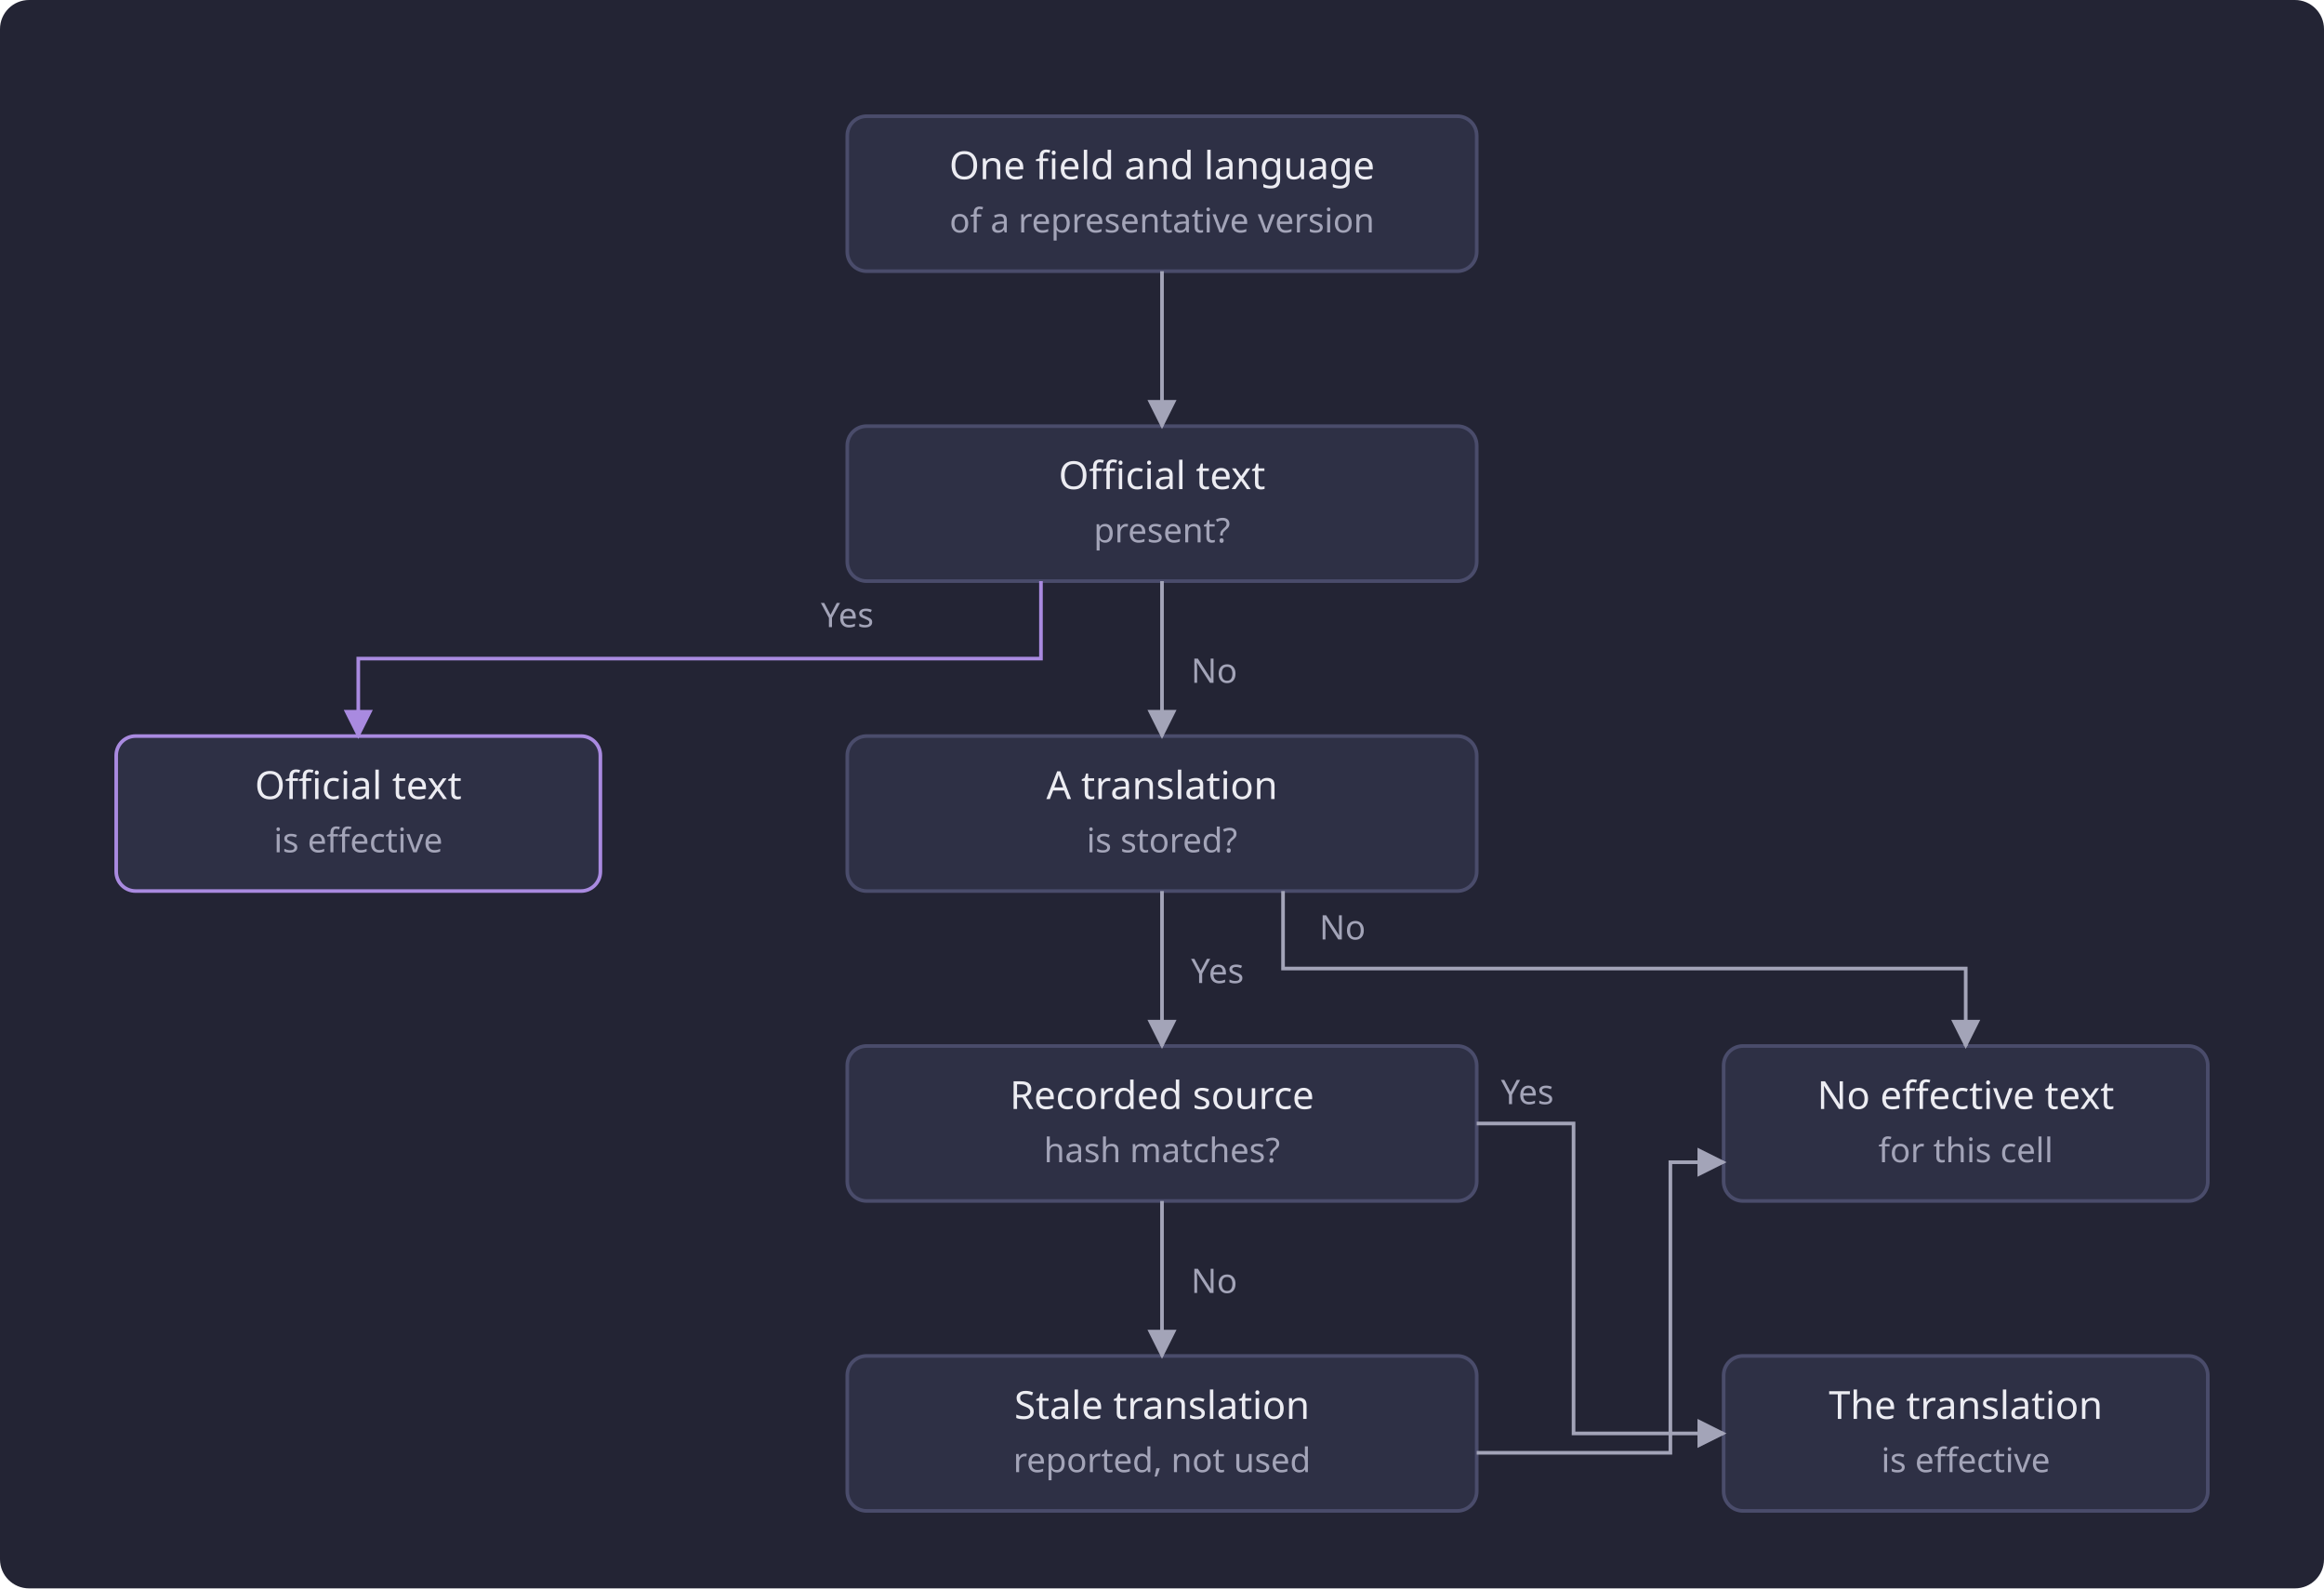
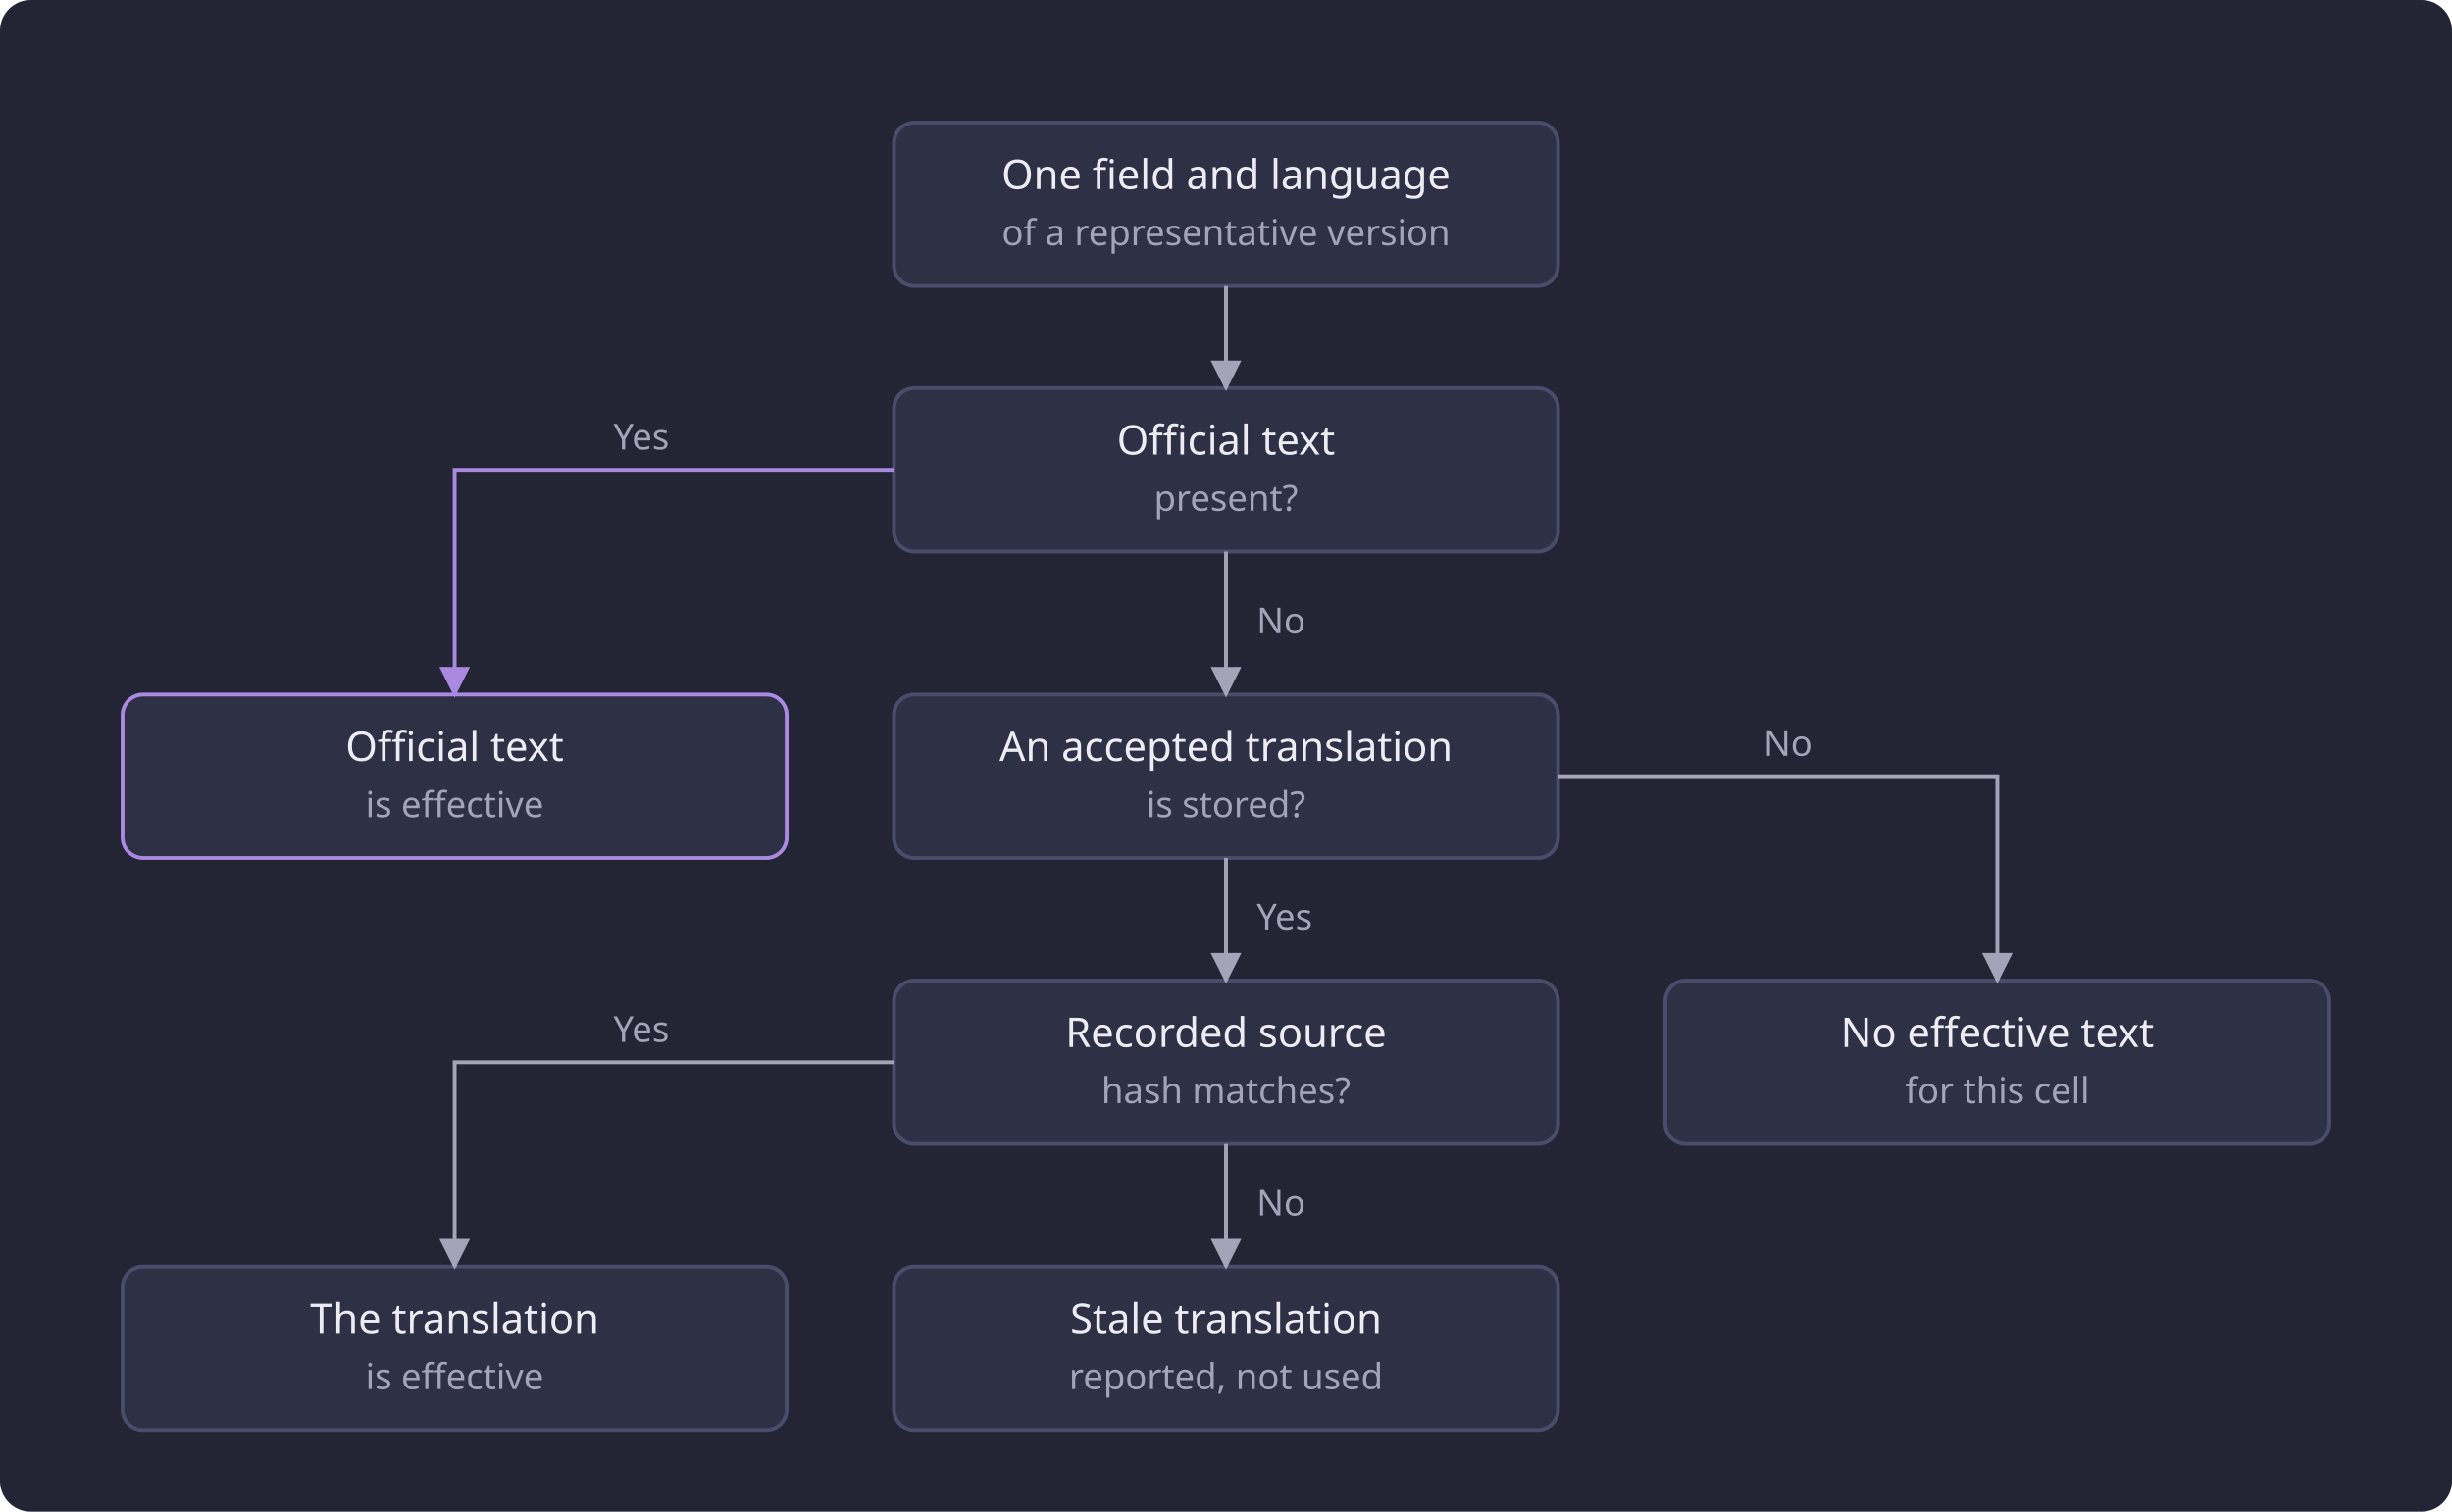
- <svg xmlns="http://www.w3.org/2000/svg" viewBox="0 0 960 656" role="img" aria-labelledby="t d" font-family="system-ui, sans-serif">
+ <svg xmlns="http://www.w3.org/2000/svg" viewBox="0 0 960 592" role="img" aria-labelledby="t d" font-family="system-ui, sans-serif">
  <defs>
    <marker id="arrow" viewBox="0 0 10 10" refX="9" refY="5" markerWidth="8" markerHeight="8" orient="auto-start-reverse">
      <path d="M0 0 L10 5 L0 10 z" fill="#a3a4b8" />
    </marker>
    <marker id="arrow-accent" viewBox="0 0 10 10" refX="9" refY="5" markerWidth="8" markerHeight="8" orient="auto-start-reverse">
      <path d="M0 0 L10 5 L0 10 z" fill="#a98ae0" />
    </marker>
  </defs>
-   <rect width="960" height="656" rx="12" fill="#232434" />
+   <rect width="960" height="592" rx="12" fill="#232434" />
  <rect x="350" y="48" width="260" height="64" rx="8" fill="#2e3045" stroke="#4a4c6b" stroke-width="1.5" />
  <text x="480" y="74" text-anchor="middle" font-size="16" fill="#ececf2">One field and language</text>
  <text x="480" y="96" text-anchor="middle" font-size="14" fill="#a3a4b8">of a representative version</text>
-   <rect x="350" y="176" width="260" height="64" rx="8" fill="#2e3045" stroke="#4a4c6b" stroke-width="1.5" />
-   <text x="480" y="202" text-anchor="middle" font-size="16" fill="#ececf2">Official text</text>
-   <text x="480" y="224" text-anchor="middle" font-size="14" fill="#a3a4b8">present?</text>
-   <rect x="48" y="304" width="200" height="64" rx="8" fill="#2e3045" stroke="#a98ae0" stroke-width="1.5" />
-   <text x="148" y="330" text-anchor="middle" font-size="16" fill="#ececf2">Official text</text>
-   <text x="148" y="352" text-anchor="middle" font-size="14" fill="#a3a4b8">is effective</text>
-   <rect x="350" y="304" width="260" height="64" rx="8" fill="#2e3045" stroke="#4a4c6b" stroke-width="1.5" />
-   <text x="480" y="330" text-anchor="middle" font-size="16" fill="#ececf2">A translation</text>
-   <text x="480" y="352" text-anchor="middle" font-size="14" fill="#a3a4b8">is stored?</text>
-   <rect x="350" y="432" width="260" height="64" rx="8" fill="#2e3045" stroke="#4a4c6b" stroke-width="1.5" />
-   <text x="480" y="458" text-anchor="middle" font-size="16" fill="#ececf2">Recorded source</text>
-   <text x="480" y="480" text-anchor="middle" font-size="14" fill="#a3a4b8">hash matches?</text>
-   <rect x="712" y="432" width="200" height="64" rx="8" fill="#2e3045" stroke="#4a4c6b" stroke-width="1.5" />
-   <text x="812" y="458" text-anchor="middle" font-size="16" fill="#ececf2">No effective text</text>
-   <text x="812" y="480" text-anchor="middle" font-size="14" fill="#a3a4b8">for this cell</text>
-   <rect x="350" y="560" width="260" height="64" rx="8" fill="#2e3045" stroke="#4a4c6b" stroke-width="1.5" />
-   <text x="480" y="586" text-anchor="middle" font-size="16" fill="#ececf2">Stale translation</text>
-   <text x="480" y="608" text-anchor="middle" font-size="14" fill="#a3a4b8">reported, not used</text>
-   <rect x="712" y="560" width="200" height="64" rx="8" fill="#2e3045" stroke="#4a4c6b" stroke-width="1.5" />
-   <text x="812" y="586" text-anchor="middle" font-size="16" fill="#ececf2">The translation</text>
-   <text x="812" y="608" text-anchor="middle" font-size="14" fill="#a3a4b8">is effective</text>
-   <line x1="480" y1="112" x2="480" y2="176" stroke="#a3a4b8" stroke-width="1.5" marker-end="url(#arrow)" />
-   <polyline points="430,240 430,272 148,272 148,304" fill="none" stroke="#a98ae0" stroke-width="1.5" marker-end="url(#arrow-accent)" />
-   <text x="350" y="259" text-anchor="middle" font-size="14" fill="#a3a4b8">Yes</text>
-   <line x1="480" y1="240" x2="480" y2="304" stroke="#a3a4b8" stroke-width="1.5" marker-end="url(#arrow)" />
-   <text x="492" y="282" font-size="14" fill="#a3a4b8">No</text>
-   <line x1="480" y1="368" x2="480" y2="432" stroke="#a3a4b8" stroke-width="1.5" marker-end="url(#arrow)" />
-   <text x="492" y="406" font-size="14" fill="#a3a4b8">Yes</text>
-   <polyline points="530,368 530,400 812,400 812,432" fill="none" stroke="#a3a4b8" stroke-width="1.5" marker-end="url(#arrow)" />
-   <text x="545" y="388" font-size="14" fill="#a3a4b8">No</text>
-   <line x1="480" y1="496" x2="480" y2="560" stroke="#a3a4b8" stroke-width="1.5" marker-end="url(#arrow)" />
-   <text x="492" y="534" font-size="14" fill="#a3a4b8">No</text>
-   <polyline points="610,464 650,464 650,592 712,592" fill="none" stroke="#a3a4b8" stroke-width="1.5" marker-end="url(#arrow)" />
-   <text x="620" y="456" font-size="14" fill="#a3a4b8">Yes</text>
-   <polyline points="610,600 690,600 690,480 712,480" fill="none" stroke="#a3a4b8" stroke-width="1.5" marker-end="url(#arrow)" />
+   <rect x="350" y="152" width="260" height="64" rx="8" fill="#2e3045" stroke="#4a4c6b" stroke-width="1.5" />
+   <text x="480" y="178" text-anchor="middle" font-size="16" fill="#ececf2">Official text</text>
+   <text x="480" y="200" text-anchor="middle" font-size="14" fill="#a3a4b8">present?</text>
+   <rect x="48" y="272" width="260" height="64" rx="8" fill="#2e3045" stroke="#a98ae0" stroke-width="1.5" />
+   <text x="178" y="298" text-anchor="middle" font-size="16" fill="#ececf2">Official text</text>
+   <text x="178" y="320" text-anchor="middle" font-size="14" fill="#a3a4b8">is effective</text>
+   <rect x="350" y="272" width="260" height="64" rx="8" fill="#2e3045" stroke="#4a4c6b" stroke-width="1.5" />
+   <text x="480" y="298" text-anchor="middle" font-size="16" fill="#ececf2">An accepted translation</text>
+   <text x="480" y="320" text-anchor="middle" font-size="14" fill="#a3a4b8">is stored?</text>
+   <rect x="350" y="384" width="260" height="64" rx="8" fill="#2e3045" stroke="#4a4c6b" stroke-width="1.5" />
+   <text x="480" y="410" text-anchor="middle" font-size="16" fill="#ececf2">Recorded source</text>
+   <text x="480" y="432" text-anchor="middle" font-size="14" fill="#a3a4b8">hash matches?</text>
+   <rect x="48" y="496" width="260" height="64" rx="8" fill="#2e3045" stroke="#4a4c6b" stroke-width="1.5" />
+   <text x="178" y="522" text-anchor="middle" font-size="16" fill="#ececf2">The translation</text>
+   <text x="178" y="544" text-anchor="middle" font-size="14" fill="#a3a4b8">is effective</text>
+   <rect x="350" y="496" width="260" height="64" rx="8" fill="#2e3045" stroke="#4a4c6b" stroke-width="1.5" />
+   <text x="480" y="522" text-anchor="middle" font-size="16" fill="#ececf2">Stale translation</text>
+   <text x="480" y="544" text-anchor="middle" font-size="14" fill="#a3a4b8">reported, not used</text>
+   <rect x="652" y="384" width="260" height="64" rx="8" fill="#2e3045" stroke="#4a4c6b" stroke-width="1.5" />
+   <text x="782" y="410" text-anchor="middle" font-size="16" fill="#ececf2">No effective text</text>
+   <text x="782" y="432" text-anchor="middle" font-size="14" fill="#a3a4b8">for this cell</text>
+   <line x1="480" y1="112" x2="480" y2="152" stroke="#a3a4b8" stroke-width="1.5" marker-end="url(#arrow)" />
+   <polyline points="350,184 178,184 178,272" fill="none" stroke="#a98ae0" stroke-width="1.5" marker-end="url(#arrow-accent)" />
+   <text x="262" y="176" text-anchor="end" font-size="14" fill="#a3a4b8">Yes</text>
+   <line x1="480" y1="216" x2="480" y2="272" stroke="#a3a4b8" stroke-width="1.5" marker-end="url(#arrow)" />
+   <text x="492" y="248" font-size="14" fill="#a3a4b8">No</text>
+   <line x1="480" y1="336" x2="480" y2="384" stroke="#a3a4b8" stroke-width="1.5" marker-end="url(#arrow)" />
+   <text x="492" y="364" font-size="14" fill="#a3a4b8">Yes</text>
+   <polyline points="610,304 782,304 782,384" fill="none" stroke="#a3a4b8" stroke-width="1.5" marker-end="url(#arrow)" />
+   <text x="700" y="296" text-anchor="middle" font-size="14" fill="#a3a4b8">No</text>
+   <polyline points="350,416 178,416 178,496" fill="none" stroke="#a3a4b8" stroke-width="1.5" marker-end="url(#arrow)" />
+   <text x="262" y="408" text-anchor="end" font-size="14" fill="#a3a4b8">Yes</text>
+   <line x1="480" y1="448" x2="480" y2="496" stroke="#a3a4b8" stroke-width="1.5" marker-end="url(#arrow)" />
+   <text x="492" y="476" font-size="14" fill="#a3a4b8">No</text>
</svg>
